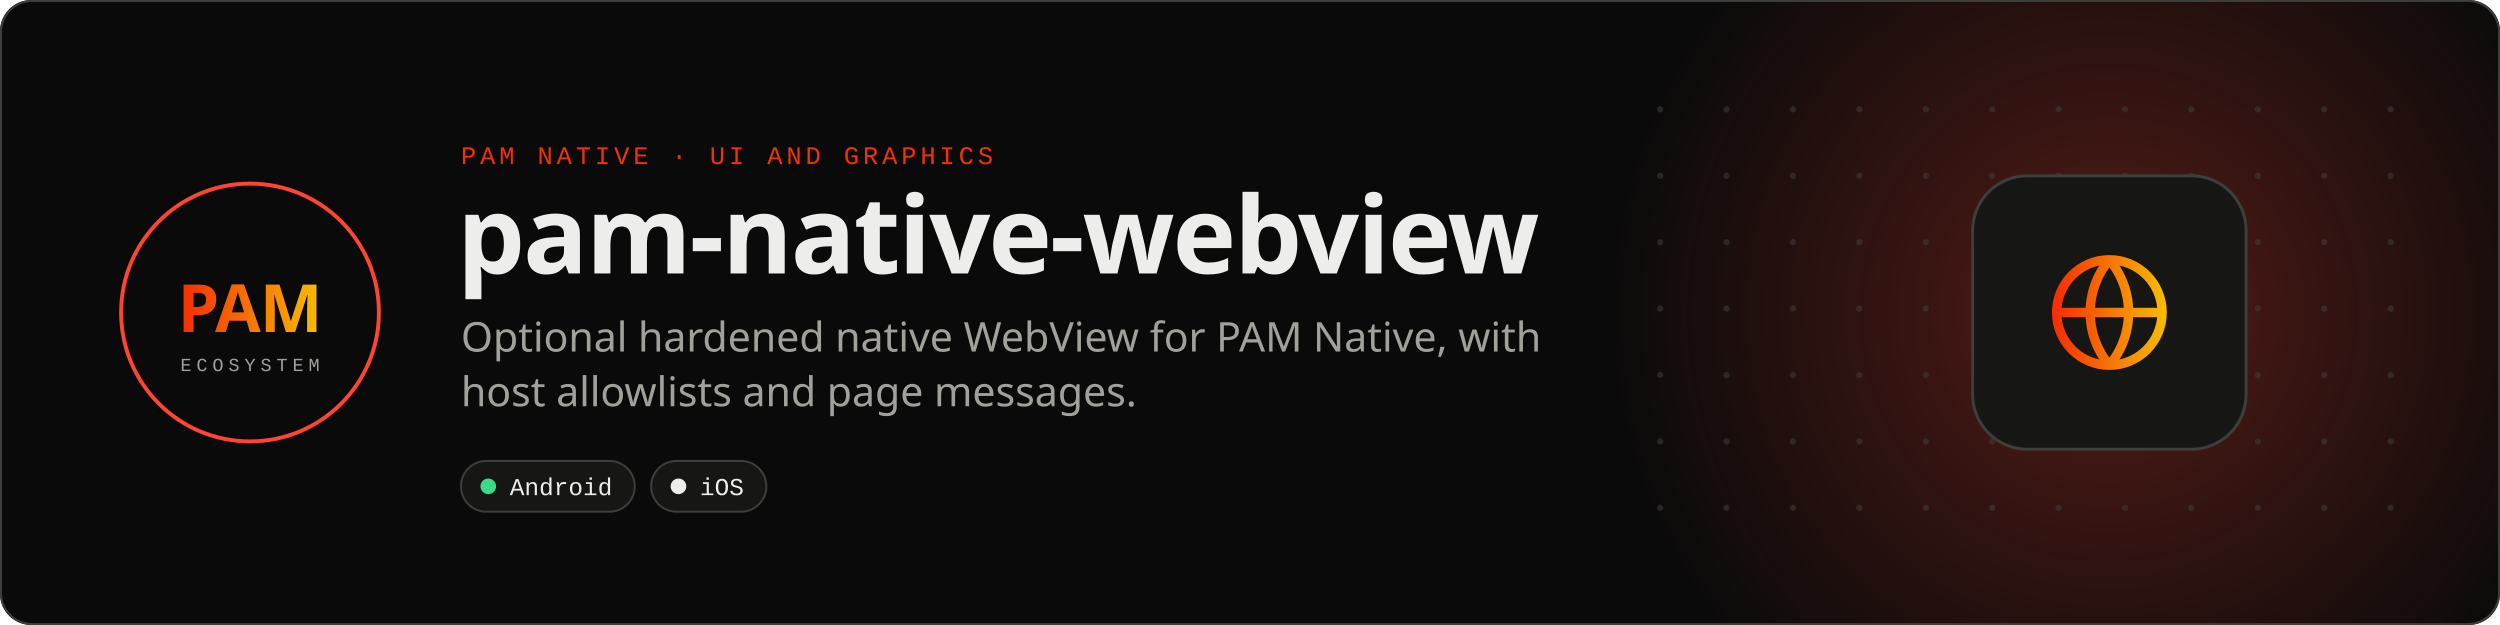
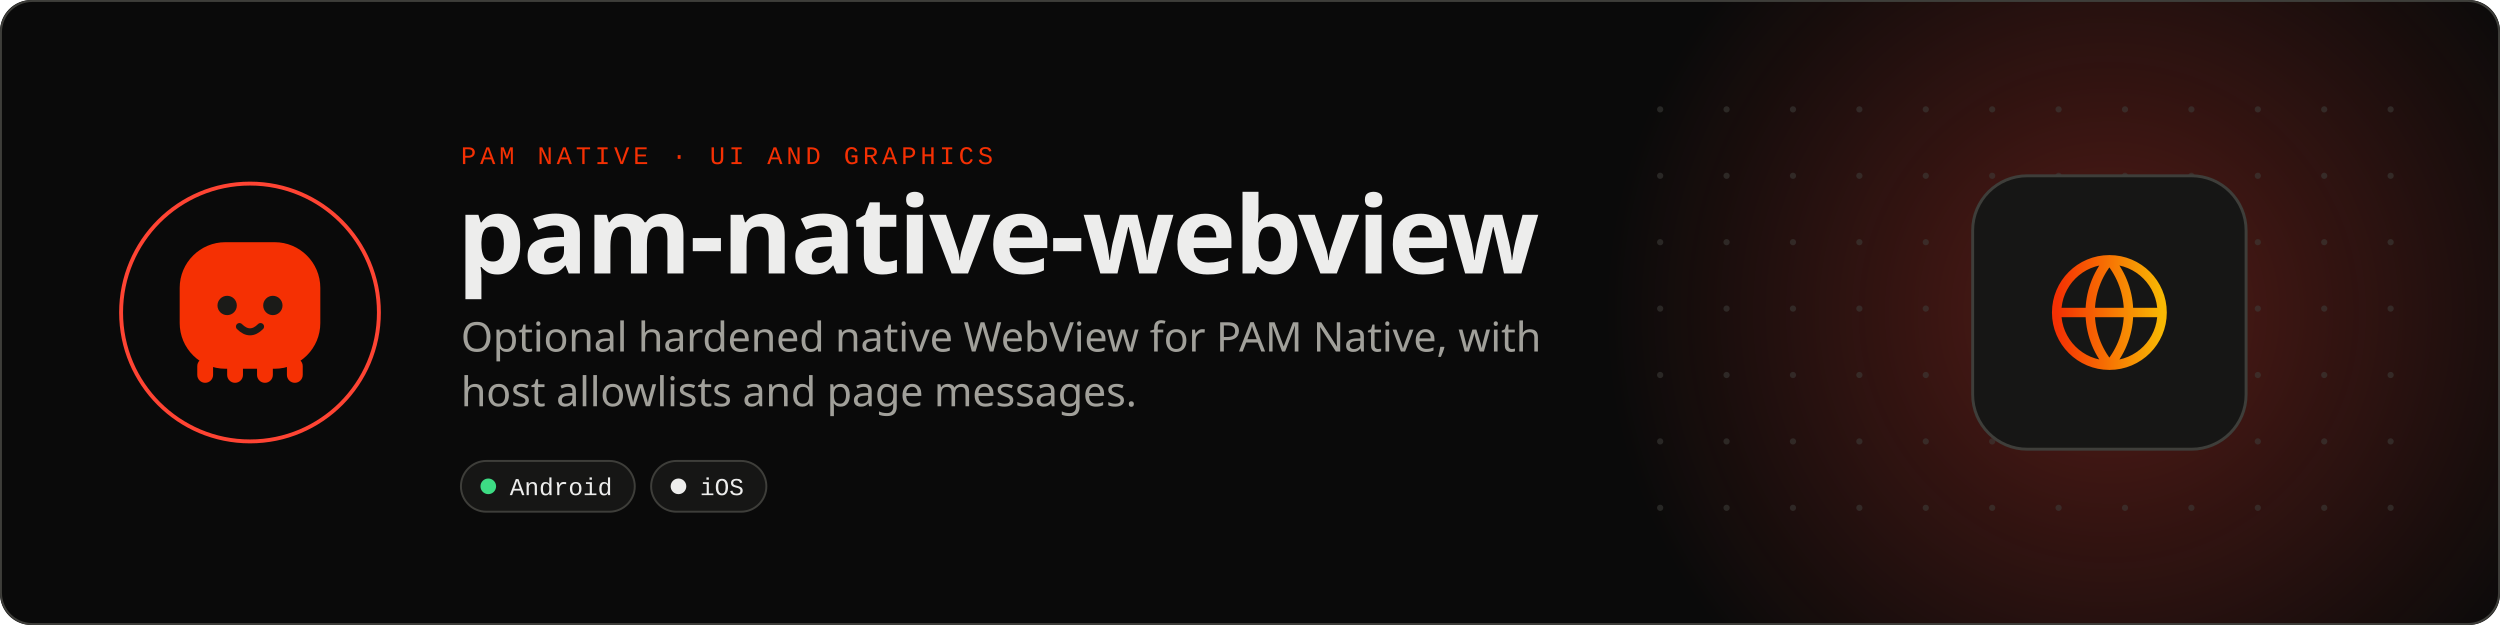
<svg xmlns="http://www.w3.org/2000/svg" viewBox="0 0 1280 320" width="1280" height="320" role="img" aria-label="pam-native-webview: Optional hardened native WebView for PAM Native, with host allowlists and page messages.">
  <defs>
    <linearGradient id="pg" x1="0" y1="0" x2="1" y2="0">
      <stop offset="0" stop-color="#f53003" />
      <stop offset="1" stop-color="#f8b803" />
    </linearGradient>
    <radialGradient id="gl">
      <stop offset="0" stop-color="#ff4433" stop-opacity=".30" />
      <stop offset="1" stop-color="#ff4433" stop-opacity="0" />
    </radialGradient>
    <clipPath id="cl">
      <rect width="1280" height="320" rx="16" />
    </clipPath>
  </defs>
  <g clip-path="url(#cl)">
    <rect width="1280" height="320" fill="#0a0a0a" />
    <circle cx="1080" cy="160" r="260" fill="url(#gl)" />
    <g fill="#3e3e3a" opacity=".55">
      <circle cx="850" cy="56" r="1.6" />
      <circle cx="850" cy="90" r="1.6" />
      <circle cx="850" cy="124" r="1.6" />
      <circle cx="850" cy="158" r="1.6" />
      <circle cx="850" cy="192" r="1.6" />
      <circle cx="850" cy="226" r="1.6" />
      <circle cx="850" cy="260" r="1.6" />
      <circle cx="884" cy="56" r="1.6" />
      <circle cx="884" cy="90" r="1.6" />
      <circle cx="884" cy="124" r="1.6" />
      <circle cx="884" cy="158" r="1.6" />
      <circle cx="884" cy="192" r="1.6" />
      <circle cx="884" cy="226" r="1.6" />
      <circle cx="884" cy="260" r="1.6" />
      <circle cx="918" cy="56" r="1.6" />
      <circle cx="918" cy="90" r="1.6" />
      <circle cx="918" cy="124" r="1.6" />
      <circle cx="918" cy="158" r="1.6" />
      <circle cx="918" cy="192" r="1.6" />
      <circle cx="918" cy="226" r="1.6" />
      <circle cx="918" cy="260" r="1.6" />
      <circle cx="952" cy="56" r="1.6" />
      <circle cx="952" cy="90" r="1.6" />
      <circle cx="952" cy="124" r="1.6" />
      <circle cx="952" cy="158" r="1.6" />
      <circle cx="952" cy="192" r="1.6" />
      <circle cx="952" cy="226" r="1.6" />
      <circle cx="952" cy="260" r="1.6" />
      <circle cx="986" cy="56" r="1.6" />
      <circle cx="986" cy="90" r="1.6" />
      <circle cx="986" cy="124" r="1.6" />
      <circle cx="986" cy="158" r="1.6" />
      <circle cx="986" cy="192" r="1.6" />
      <circle cx="986" cy="226" r="1.6" />
      <circle cx="986" cy="260" r="1.6" />
      <circle cx="1020" cy="56" r="1.6" />
      <circle cx="1020" cy="90" r="1.6" />
      <circle cx="1020" cy="124" r="1.6" />
      <circle cx="1020" cy="158" r="1.6" />
      <circle cx="1020" cy="192" r="1.6" />
      <circle cx="1020" cy="226" r="1.6" />
      <circle cx="1020" cy="260" r="1.6" />
      <circle cx="1054" cy="56" r="1.6" />
      <circle cx="1054" cy="90" r="1.6" />
      <circle cx="1054" cy="124" r="1.6" />
      <circle cx="1054" cy="158" r="1.6" />
      <circle cx="1054" cy="192" r="1.6" />
      <circle cx="1054" cy="226" r="1.6" />
      <circle cx="1054" cy="260" r="1.6" />
      <circle cx="1088" cy="56" r="1.6" />
      <circle cx="1088" cy="90" r="1.6" />
      <circle cx="1088" cy="124" r="1.6" />
      <circle cx="1088" cy="158" r="1.6" />
      <circle cx="1088" cy="192" r="1.6" />
      <circle cx="1088" cy="226" r="1.6" />
      <circle cx="1088" cy="260" r="1.6" />
      <circle cx="1122" cy="56" r="1.6" />
      <circle cx="1122" cy="90" r="1.6" />
      <circle cx="1122" cy="124" r="1.6" />
      <circle cx="1122" cy="158" r="1.6" />
      <circle cx="1122" cy="192" r="1.6" />
      <circle cx="1122" cy="226" r="1.6" />
      <circle cx="1122" cy="260" r="1.6" />
      <circle cx="1156" cy="56" r="1.6" />
      <circle cx="1156" cy="90" r="1.6" />
      <circle cx="1156" cy="124" r="1.6" />
      <circle cx="1156" cy="158" r="1.6" />
      <circle cx="1156" cy="192" r="1.6" />
      <circle cx="1156" cy="226" r="1.6" />
      <circle cx="1156" cy="260" r="1.6" />
      <circle cx="1190" cy="56" r="1.6" />
      <circle cx="1190" cy="90" r="1.6" />
      <circle cx="1190" cy="124" r="1.6" />
      <circle cx="1190" cy="158" r="1.6" />
      <circle cx="1190" cy="192" r="1.6" />
      <circle cx="1190" cy="226" r="1.6" />
      <circle cx="1190" cy="260" r="1.6" />
      <circle cx="1224" cy="56" r="1.6" />
      <circle cx="1224" cy="90" r="1.6" />
      <circle cx="1224" cy="124" r="1.6" />
      <circle cx="1224" cy="158" r="1.6" />
      <circle cx="1224" cy="192" r="1.6" />
      <circle cx="1224" cy="226" r="1.6" />
      <circle cx="1224" cy="260" r="1.6" />
    </g>
  </g>
  <rect x=".5" y=".5" width="1279" height="319" rx="16" fill="none" stroke="#3e3e3a" />
  <circle cx="128" cy="160" r="66" fill="#0a0a0a" stroke="#ff4433" stroke-width="2" />
  <circle cx="128" cy="160" r="66" fill="none" stroke="#ff4433">
    <animate attributeName="r" values="66;92" dur="3s" repeatCount="indefinite" />
    <animate attributeName="stroke-opacity" values=".5;0" dur="3s" repeatCount="indefinite" />
  </circle>
-   <text x="128" y="170" text-anchor="middle" font-family="-apple-system, BlinkMacSystemFont, 'Segoe UI', 'Noto Sans', Helvetica, Arial, sans-serif" font-weight="700" font-size="34" letter-spacing="-.5" fill="url(#pg)">PAM</text>
-   <text x="128" y="190" text-anchor="middle" font-family="ui-monospace, SFMono-Regular, 'SF Mono', Menlo, Consolas, 'Liberation Mono', monospace" font-size="9.5" letter-spacing="2.5" fill="#a1a09a">ECOSYSTEM</text>
+   <g transform="translate(74 104.2) scale(.9)">
+     <rect x="30" y="88" width="9" height="14" rx="4.5" fill="#f53003" />
+     <rect x="47" y="88" width="9" height="14" rx="4.5" fill="#f53003" />
+     <rect x="64" y="88" width="9" height="14" rx="4.5" fill="#f53003" />
+     <rect x="81" y="88" width="9" height="14" rx="4.5" fill="#f53003" />
+     <rect x="20" y="22" width="80" height="72" rx="26" fill="#f53003" />
+     <circle cx="47" cy="58" r="5.5" fill="#1b1b18" />
+     <circle cx="73" cy="58" r="5.5" fill="#1b1b18" />
+     <path d="M54 70q6 6 12 0" stroke="#1b1b18" stroke-width="4" stroke-linecap="round" fill="none" />
+   </g>
  <text x="236" y="84" font-family="ui-monospace, SFMono-Regular, 'SF Mono', Menlo, Consolas, 'Liberation Mono', monospace" font-size="13" letter-spacing="2" fill="#f53003">PAM NATIVE · UI AND GRAPHICS</text>
  <text x="234" y="140" font-family="-apple-system, BlinkMacSystemFont, 'Segoe UI', 'Noto Sans', Helvetica, Arial, sans-serif" font-weight="700" font-size="55" letter-spacing="-1" fill="#ededec">pam-native-webview</text>
  <text x="236" y="180" font-family="-apple-system, BlinkMacSystemFont, 'Segoe UI', 'Noto Sans', Helvetica, Arial, sans-serif" font-size="21" fill="#a1a09a">Optional hardened native WebView for PAM Native, with</text>
  <text x="236" y="208" font-family="-apple-system, BlinkMacSystemFont, 'Segoe UI', 'Noto Sans', Helvetica, Arial, sans-serif" font-size="21" fill="#a1a09a">host allowlists and page messages.</text>
  <rect x="236" y="236" width="89" height="26" rx="13" fill="#161615" stroke="#3e3e3a" />
  <circle cx="250" cy="249" r="4" fill="#3ddc84" />
  <text x="261" y="253.5" font-family="ui-monospace, SFMono-Regular, 'SF Mono', Menlo, Consolas, 'Liberation Mono', monospace" font-size="12.5" fill="#ededec">Android</text>
  <rect x="333.375" y="236" width="59" height="26" rx="13" fill="#161615" stroke="#3e3e3a" />
  <circle cx="347.375" cy="249" r="4" fill="#ededec" />
  <text x="358.375" y="253.5" font-family="ui-monospace, SFMono-Regular, 'SF Mono', Menlo, Consolas, 'Liberation Mono', monospace" font-size="12.5" fill="#ededec">iOS</text>
  <rect x="1010" y="90" width="140" height="140" rx="28" fill="#161615" stroke="#3e3e3a" stroke-width="1.5" />
  <g transform="translate(1044 124) scale(3)" fill="none" stroke="url(#pg)" stroke-width="1.6" stroke-linecap="round" stroke-linejoin="round">
    <path d="M3 12a9 9 0 1 0 18 0a9 9 0 1 0 -18 0M3 12h18M12 3a14 14 0 0 1 0 18M12 3a14 14 0 0 0 0 18" />
  </g>
</svg>
